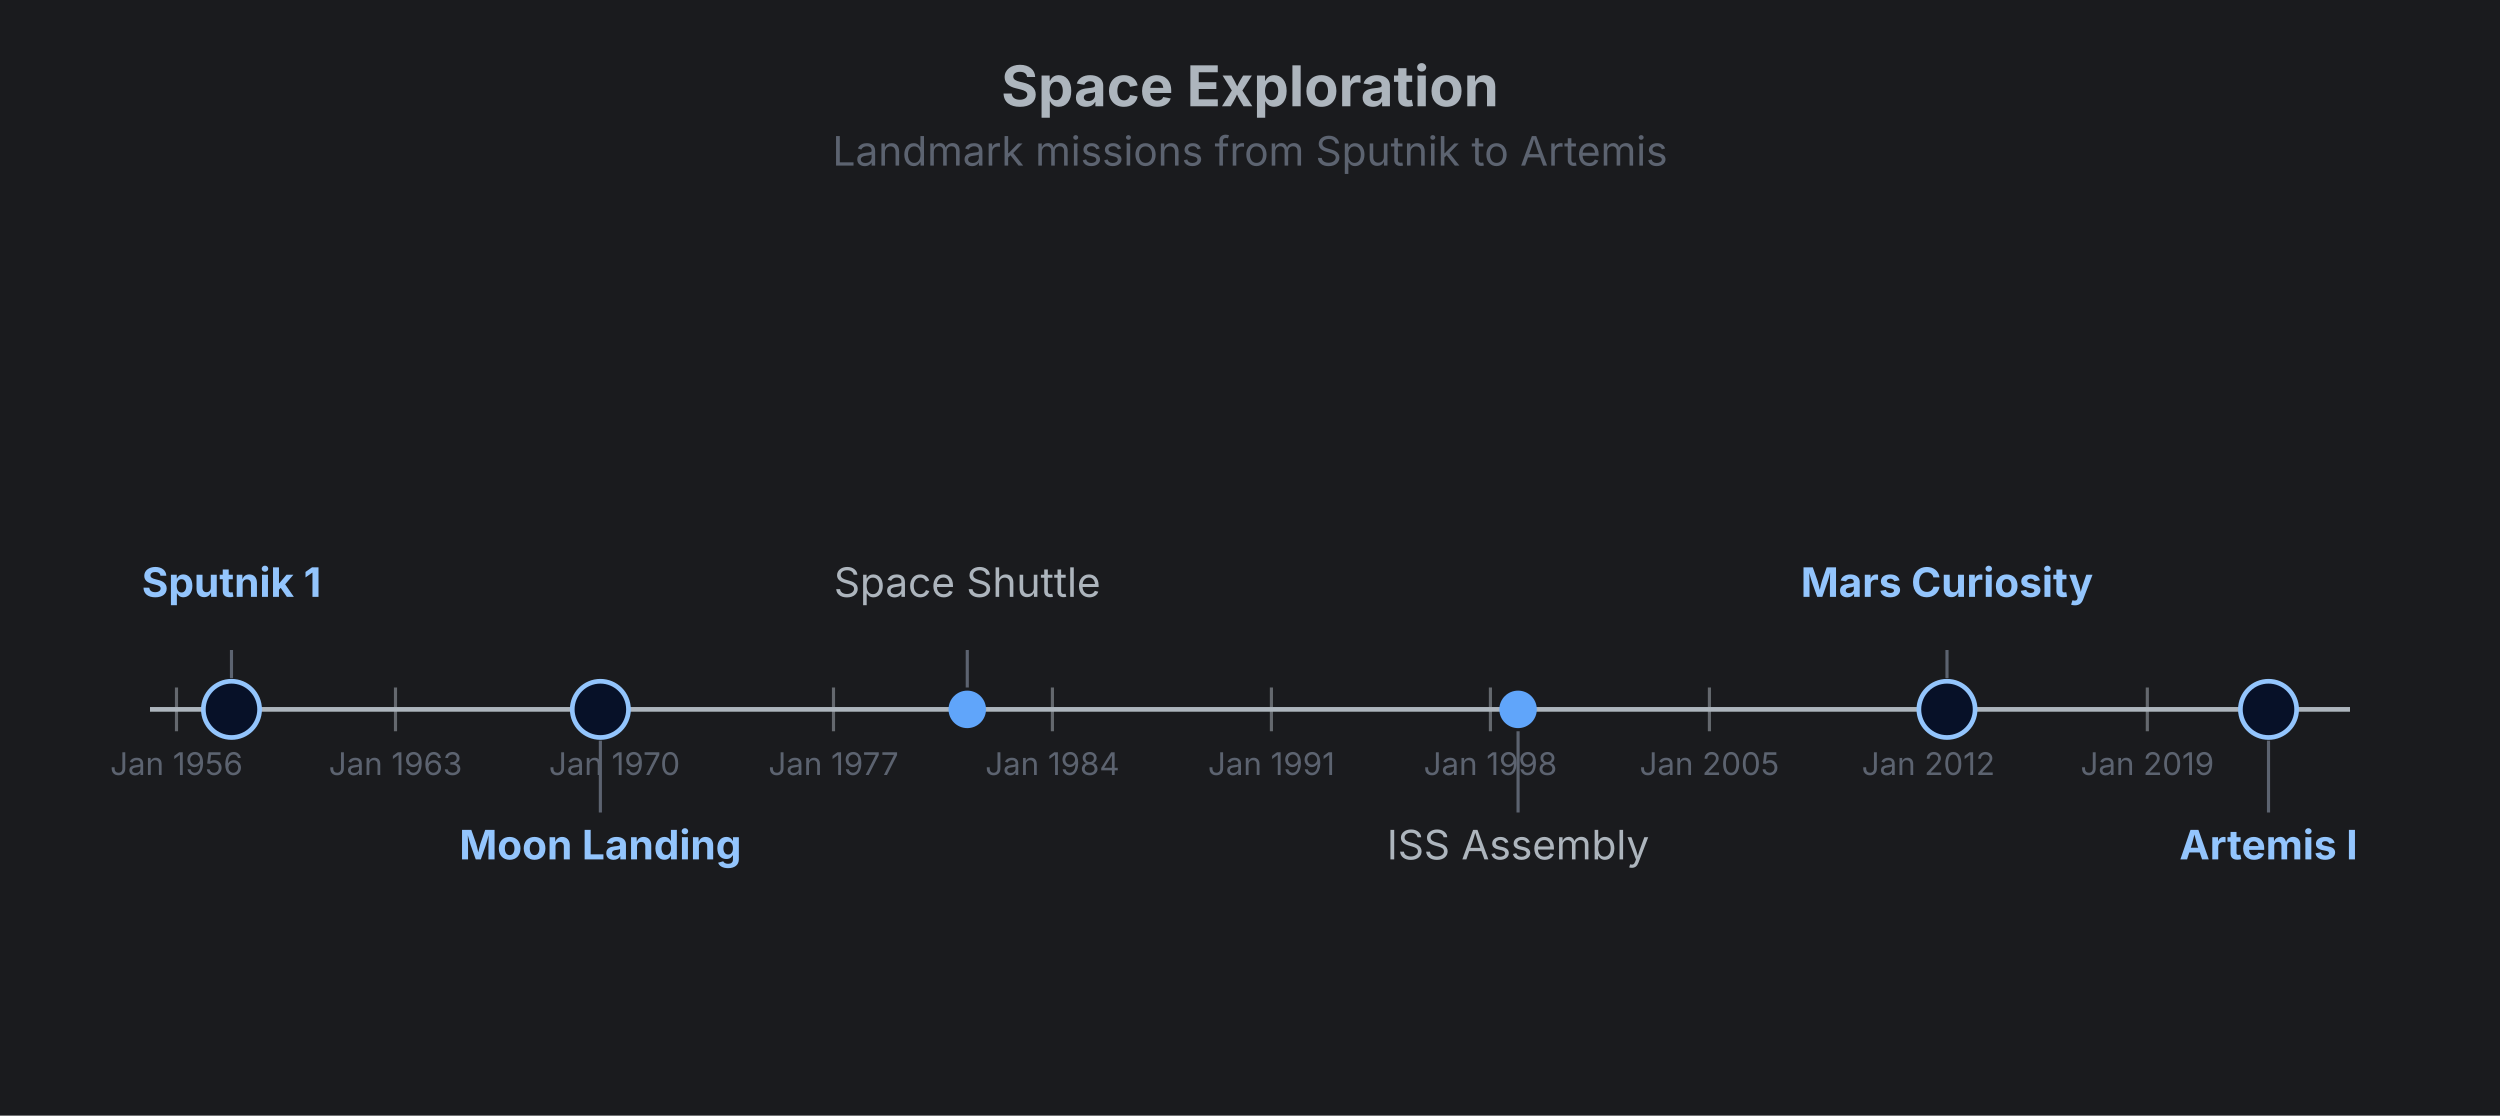
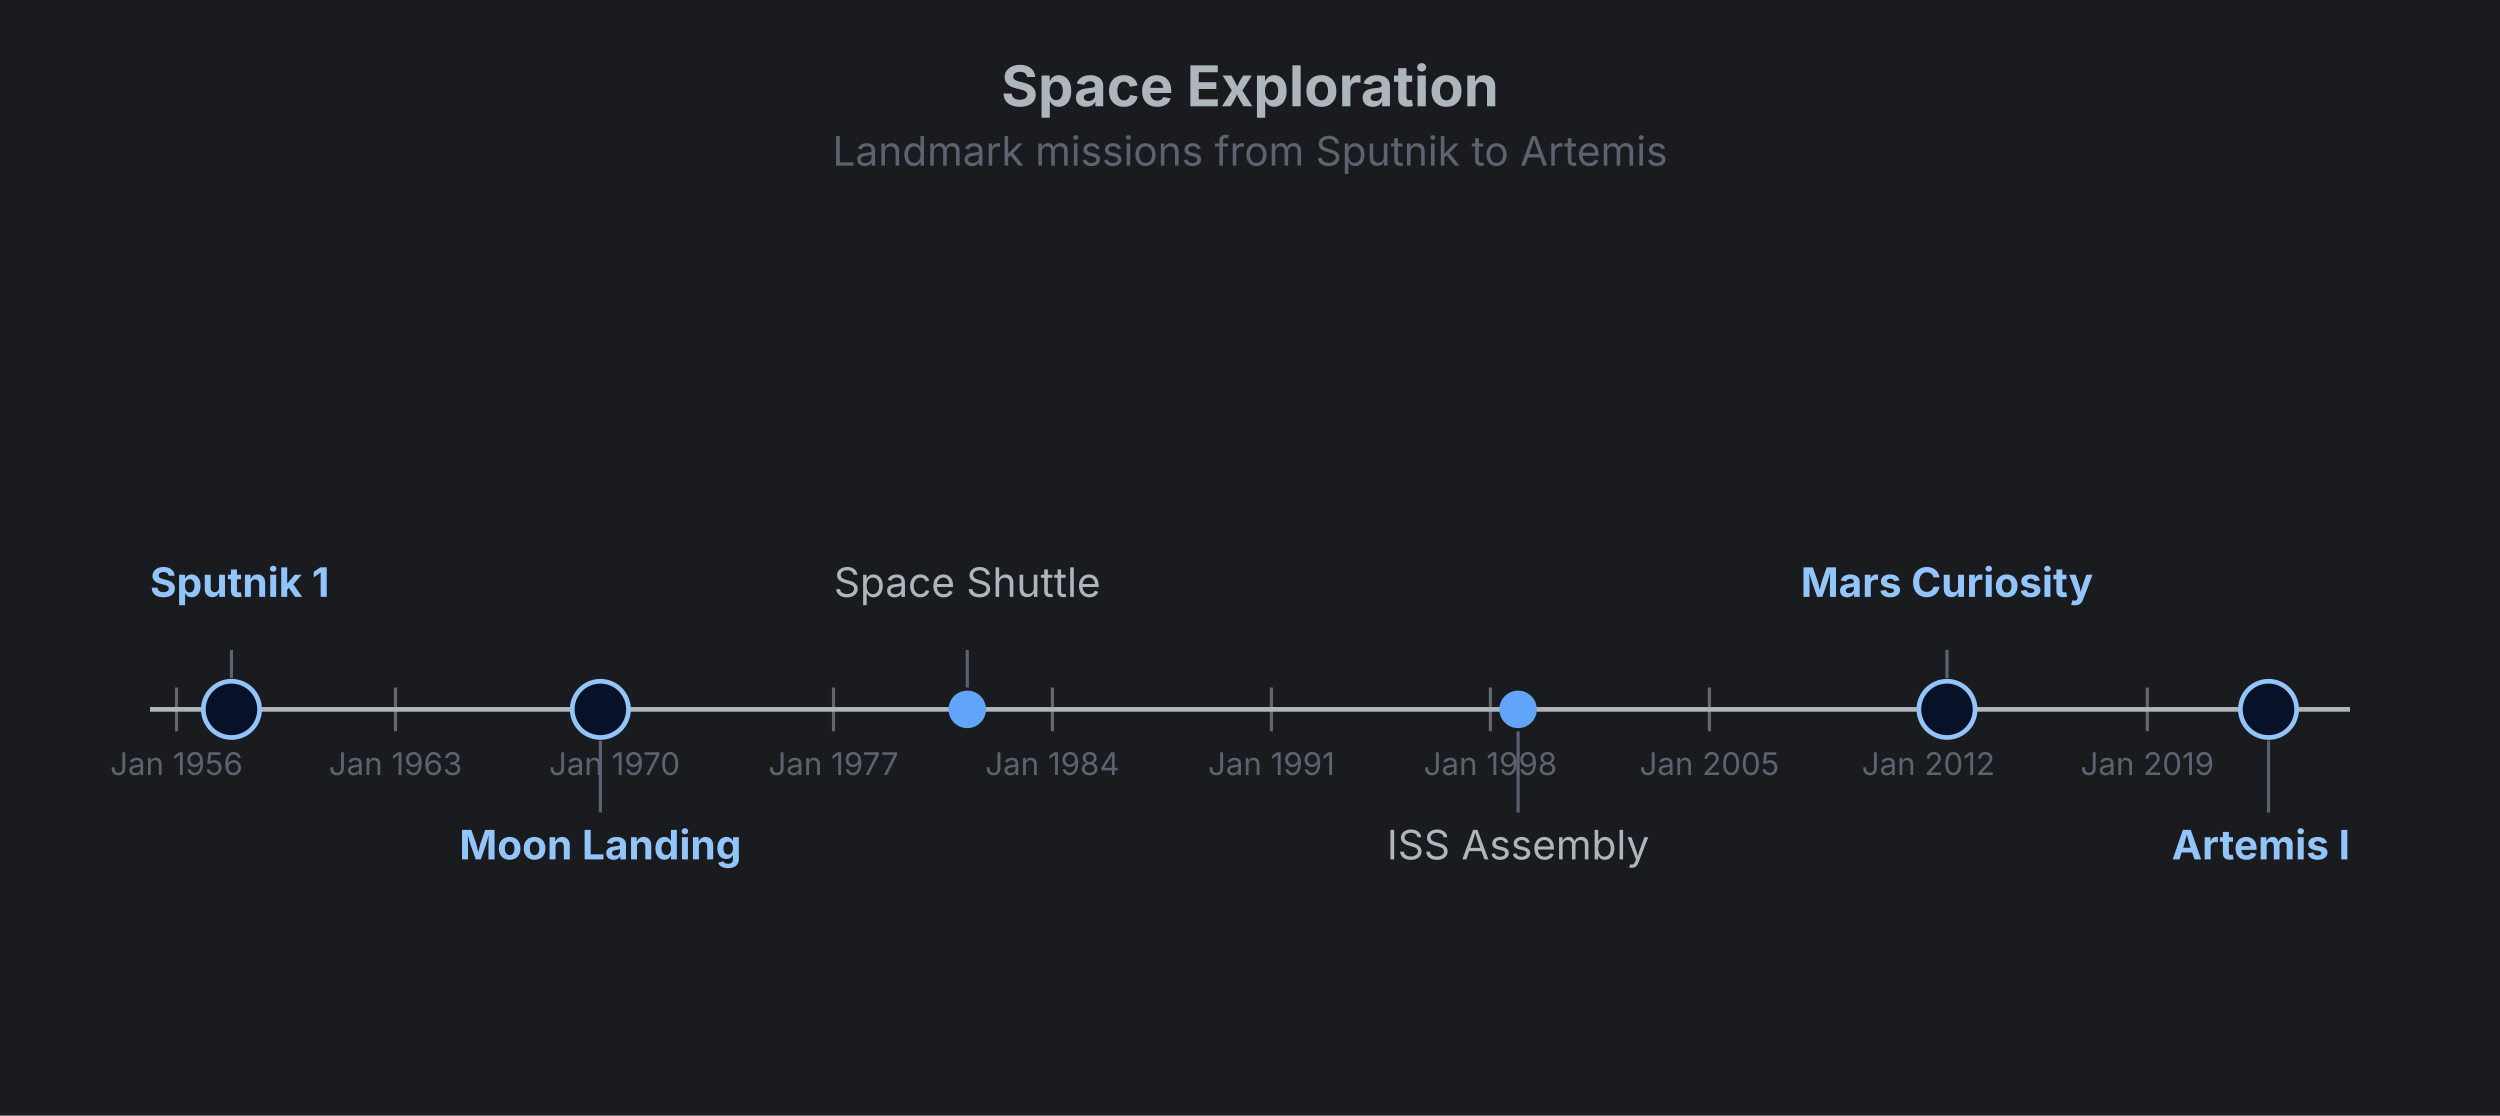
<svg xmlns="http://www.w3.org/2000/svg" width="800" height="357" viewBox="0 0 800 357">
  <rect width="100%" height="100%" fill="#1a1b1e" />
  <text x="400" y="34" text-anchor="middle" font-family="Inter, system-ui, -apple-system, sans-serif" font-size="18" font-weight="700" fill="#adb5bd">Space Exploration</text>
  <text x="400" y="53" text-anchor="middle" font-family="Inter, system-ui, -apple-system, sans-serif" font-size="13" fill="#5c6370">Landmark missions from Sputnik to Artemis</text>
  <g class="timeline-diagram" transform="translate(0,67)">
    <defs />
    <line x1="48" y1="160" x2="752" y2="160" stroke="#adb5bd" stroke-width="1.5" />
    <line x1="56.479" y1="153" x2="56.479" y2="167" stroke="#adb5bd" stroke-width="1" opacity="0.5" />
    <text x="56.479" y="181" text-anchor="middle" font-family="Inter, system-ui, -apple-system, sans-serif" font-size="10" fill="#5c6370">Jan 1956</text>
    <line x1="126.559" y1="153" x2="126.559" y2="167" stroke="#adb5bd" stroke-width="1" opacity="0.5" />
    <text x="126.559" y="181" text-anchor="middle" font-family="Inter, system-ui, -apple-system, sans-serif" font-size="10" fill="#5c6370">Jan 1963</text>
    <line x1="196.639" y1="153" x2="196.639" y2="167" stroke="#adb5bd" stroke-width="1" opacity="0.5" />
    <text x="196.639" y="181" text-anchor="middle" font-family="Inter, system-ui, -apple-system, sans-serif" font-size="10" fill="#5c6370">Jan 1970</text>
    <line x1="266.719" y1="153" x2="266.719" y2="167" stroke="#adb5bd" stroke-width="1" opacity="0.5" />
    <text x="266.719" y="181" text-anchor="middle" font-family="Inter, system-ui, -apple-system, sans-serif" font-size="10" fill="#5c6370">Jan 1977</text>
    <line x1="336.772" y1="153" x2="336.772" y2="167" stroke="#adb5bd" stroke-width="1" opacity="0.5" />
    <text x="336.772" y="181" text-anchor="middle" font-family="Inter, system-ui, -apple-system, sans-serif" font-size="10" fill="#5c6370">Jan 1984</text>
    <line x1="406.852" y1="153" x2="406.852" y2="167" stroke="#adb5bd" stroke-width="1" opacity="0.5" />
    <text x="406.852" y="181" text-anchor="middle" font-family="Inter, system-ui, -apple-system, sans-serif" font-size="10" fill="#5c6370">Jan 1991</text>
    <line x1="476.932" y1="153" x2="476.932" y2="167" stroke="#adb5bd" stroke-width="1" opacity="0.5" />
    <text x="476.932" y="181" text-anchor="middle" font-family="Inter, system-ui, -apple-system, sans-serif" font-size="10" fill="#5c6370">Jan 1998</text>
    <line x1="547.012" y1="153" x2="547.012" y2="167" stroke="#adb5bd" stroke-width="1" opacity="0.5" />
    <text x="547.012" y="181" text-anchor="middle" font-family="Inter, system-ui, -apple-system, sans-serif" font-size="10" fill="#5c6370">Jan 2005</text>
    <line x1="617.065" y1="153" x2="617.065" y2="167" stroke="#adb5bd" stroke-width="1" opacity="0.5" />
    <text x="617.065" y="181" text-anchor="middle" font-family="Inter, system-ui, -apple-system, sans-serif" font-size="10" fill="#5c6370">Jan 2012</text>
    <line x1="687.145" y1="153" x2="687.145" y2="167" stroke="#adb5bd" stroke-width="1" opacity="0.5" />
    <text x="687.145" y="181" text-anchor="middle" font-family="Inter, system-ui, -apple-system, sans-serif" font-size="10" fill="#5c6370">Jan 2019</text>
    <line x1="74.074" y1="150" x2="74.074" y2="141" stroke="#5c6370" stroke-width="1" />
    <circle cx="74.074" cy="160" r="9" fill="#071128" stroke="#93c5fd" stroke-width="1.5" />
-     <text x="74.074" y="124" text-anchor="middle" font-family="Inter, system-ui, -apple-system, sans-serif" font-size="13" font-weight="700" fill="#93c5fd">Sputnik 1</text>
+     <text x="48" y="124" text-anchor="start" font-family="Inter, system-ui, -apple-system, sans-serif" font-size="13" font-weight="700" fill="#93c5fd">Sputnik 1</text>
    <line x1="192.117" y1="170" x2="192.117" y2="193" stroke="#5c6370" stroke-width="1" />
    <circle cx="192.117" cy="160" r="9" fill="#071128" stroke="#93c5fd" stroke-width="1.5" />
    <text x="192.117" y="208" text-anchor="middle" font-family="Inter, system-ui, -apple-system, sans-serif" font-size="13" font-weight="700" fill="#93c5fd">Moon Landing</text>
    <line x1="309.529" y1="153" x2="309.529" y2="141" stroke="#5c6370" stroke-width="1" />
    <circle cx="309.529" cy="160" r="6" fill="#60a5fa" stroke="none" stroke-width="1.5" />
    <text x="309.529" y="124" text-anchor="middle" font-family="Inter, system-ui, -apple-system, sans-serif" font-size="13" font-weight="400" fill="#adb5bd">Space Shuttle</text>
    <line x1="485.784" y1="167" x2="485.784" y2="193" stroke="#5c6370" stroke-width="1" />
    <circle cx="485.784" cy="160" r="6" fill="#60a5fa" stroke="none" stroke-width="1.5" />
    <text x="485.784" y="208" text-anchor="middle" font-family="Inter, system-ui, -apple-system, sans-serif" font-size="13" font-weight="400" fill="#adb5bd">ISS Assembly</text>
    <line x1="623.039" y1="150" x2="623.039" y2="141" stroke="#5c6370" stroke-width="1" />
    <circle cx="623.039" cy="160" r="9" fill="#071128" stroke="#93c5fd" stroke-width="1.5" />
    <text x="623.039" y="124" text-anchor="middle" font-family="Inter, system-ui, -apple-system, sans-serif" font-size="13" font-weight="700" fill="#93c5fd">Mars Curiosity</text>
    <line x1="725.926" y1="170" x2="725.926" y2="193" stroke="#5c6370" stroke-width="1" />
    <circle cx="725.926" cy="160" r="9" fill="#071128" stroke="#93c5fd" stroke-width="1.5" />
-     <text x="725.926" y="208" text-anchor="middle" font-family="Inter, system-ui, -apple-system, sans-serif" font-size="13" font-weight="700" fill="#93c5fd">Artemis I</text>
+     <text x="752" y="208" text-anchor="end" font-family="Inter, system-ui, -apple-system, sans-serif" font-size="13" font-weight="700" fill="#93c5fd">Artemis I</text>
  </g>
</svg>
